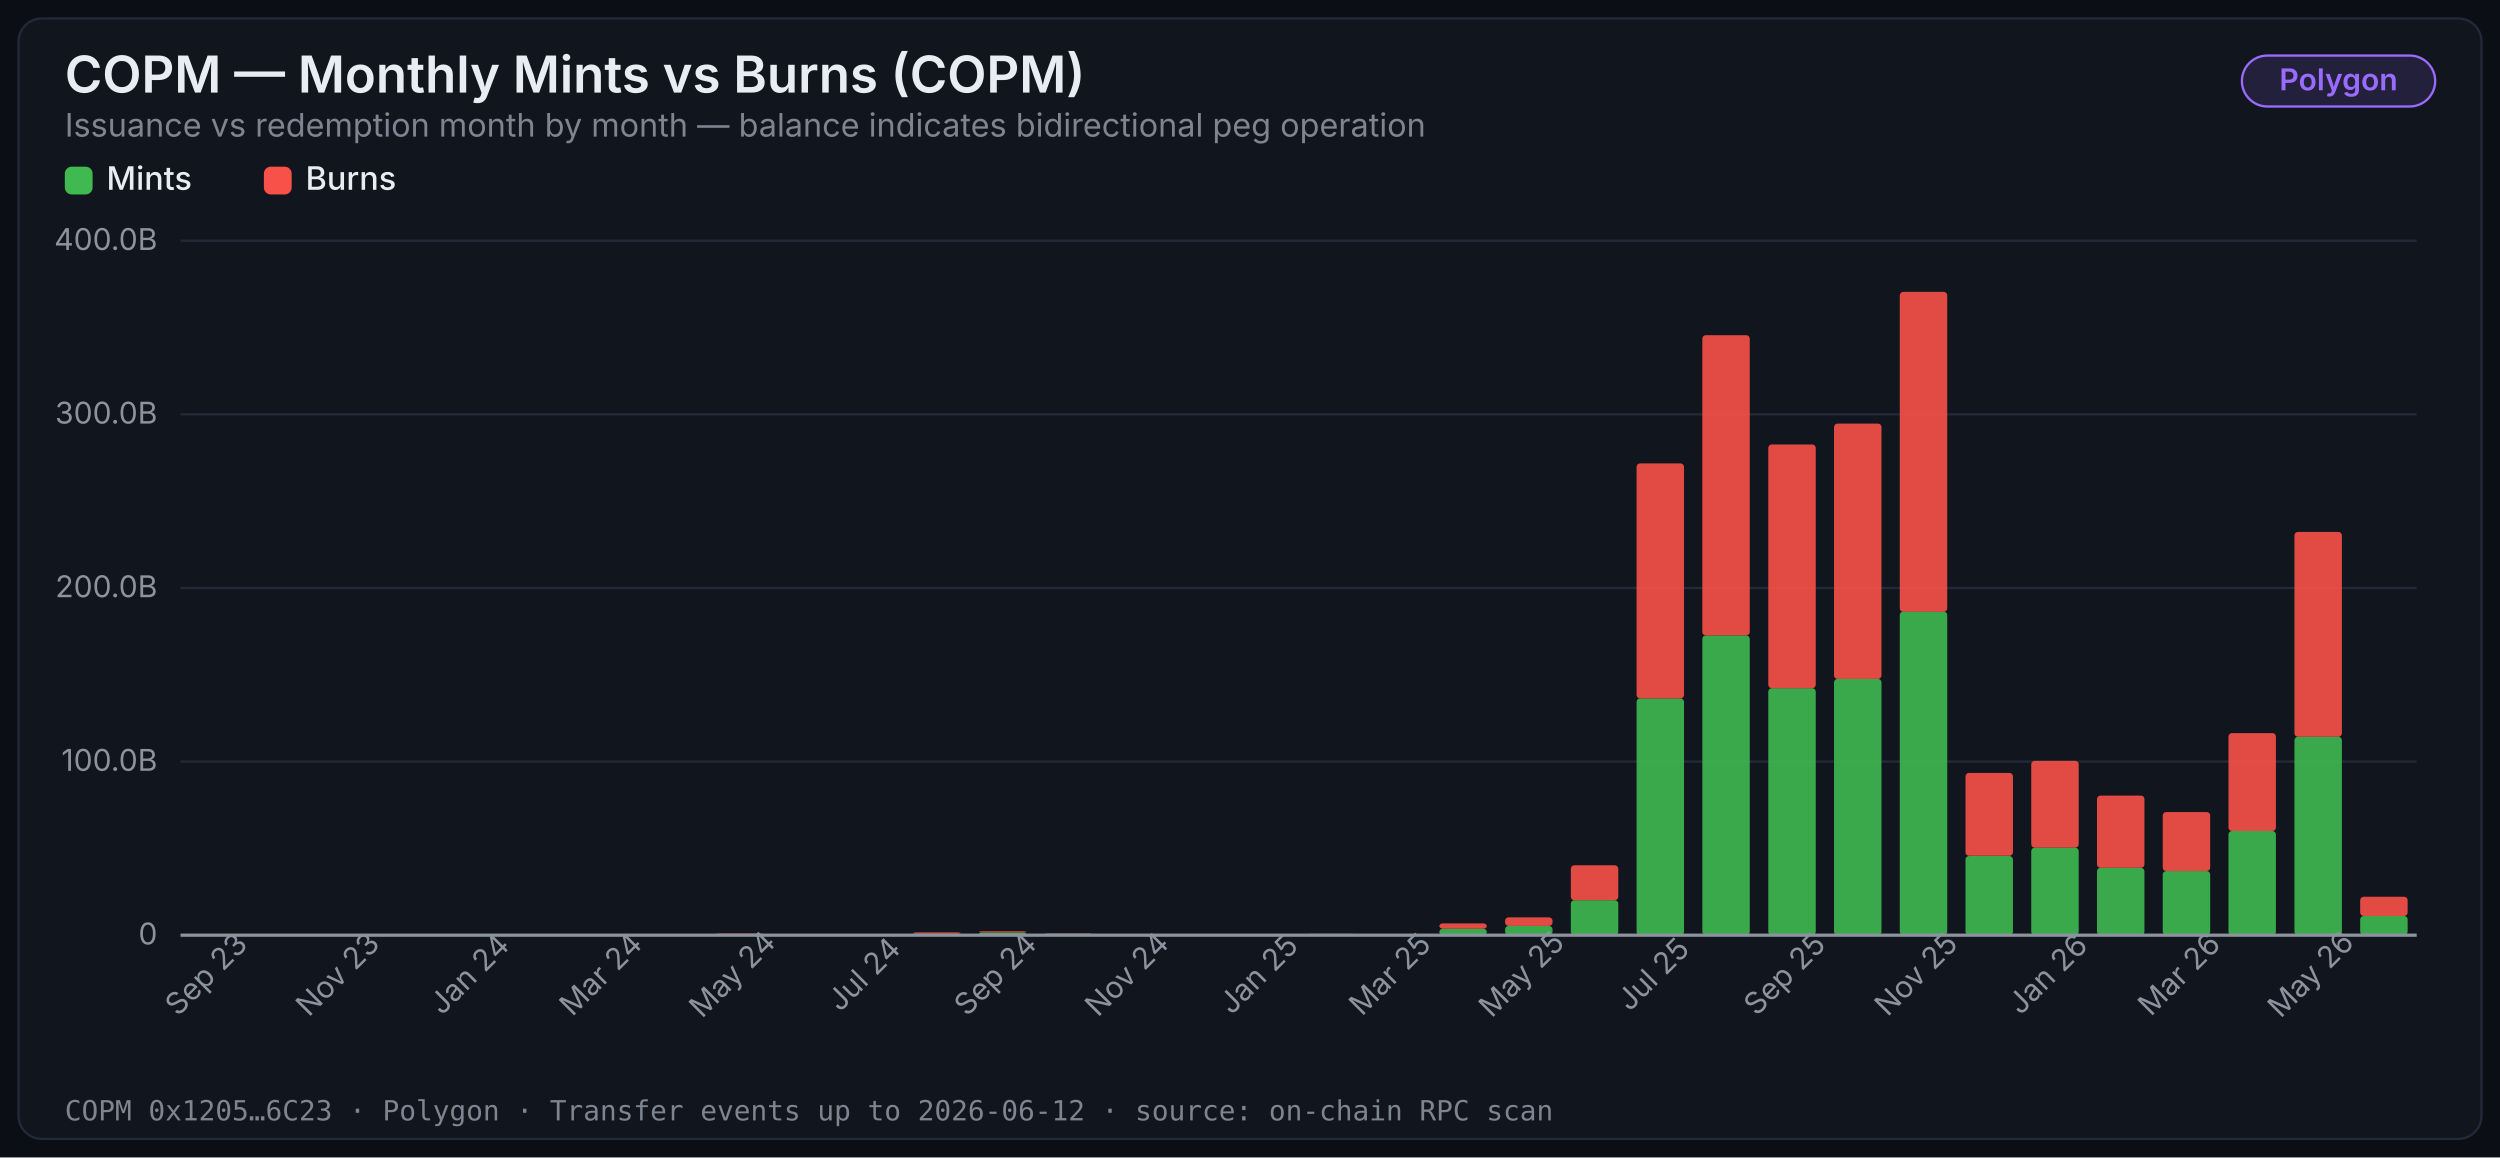
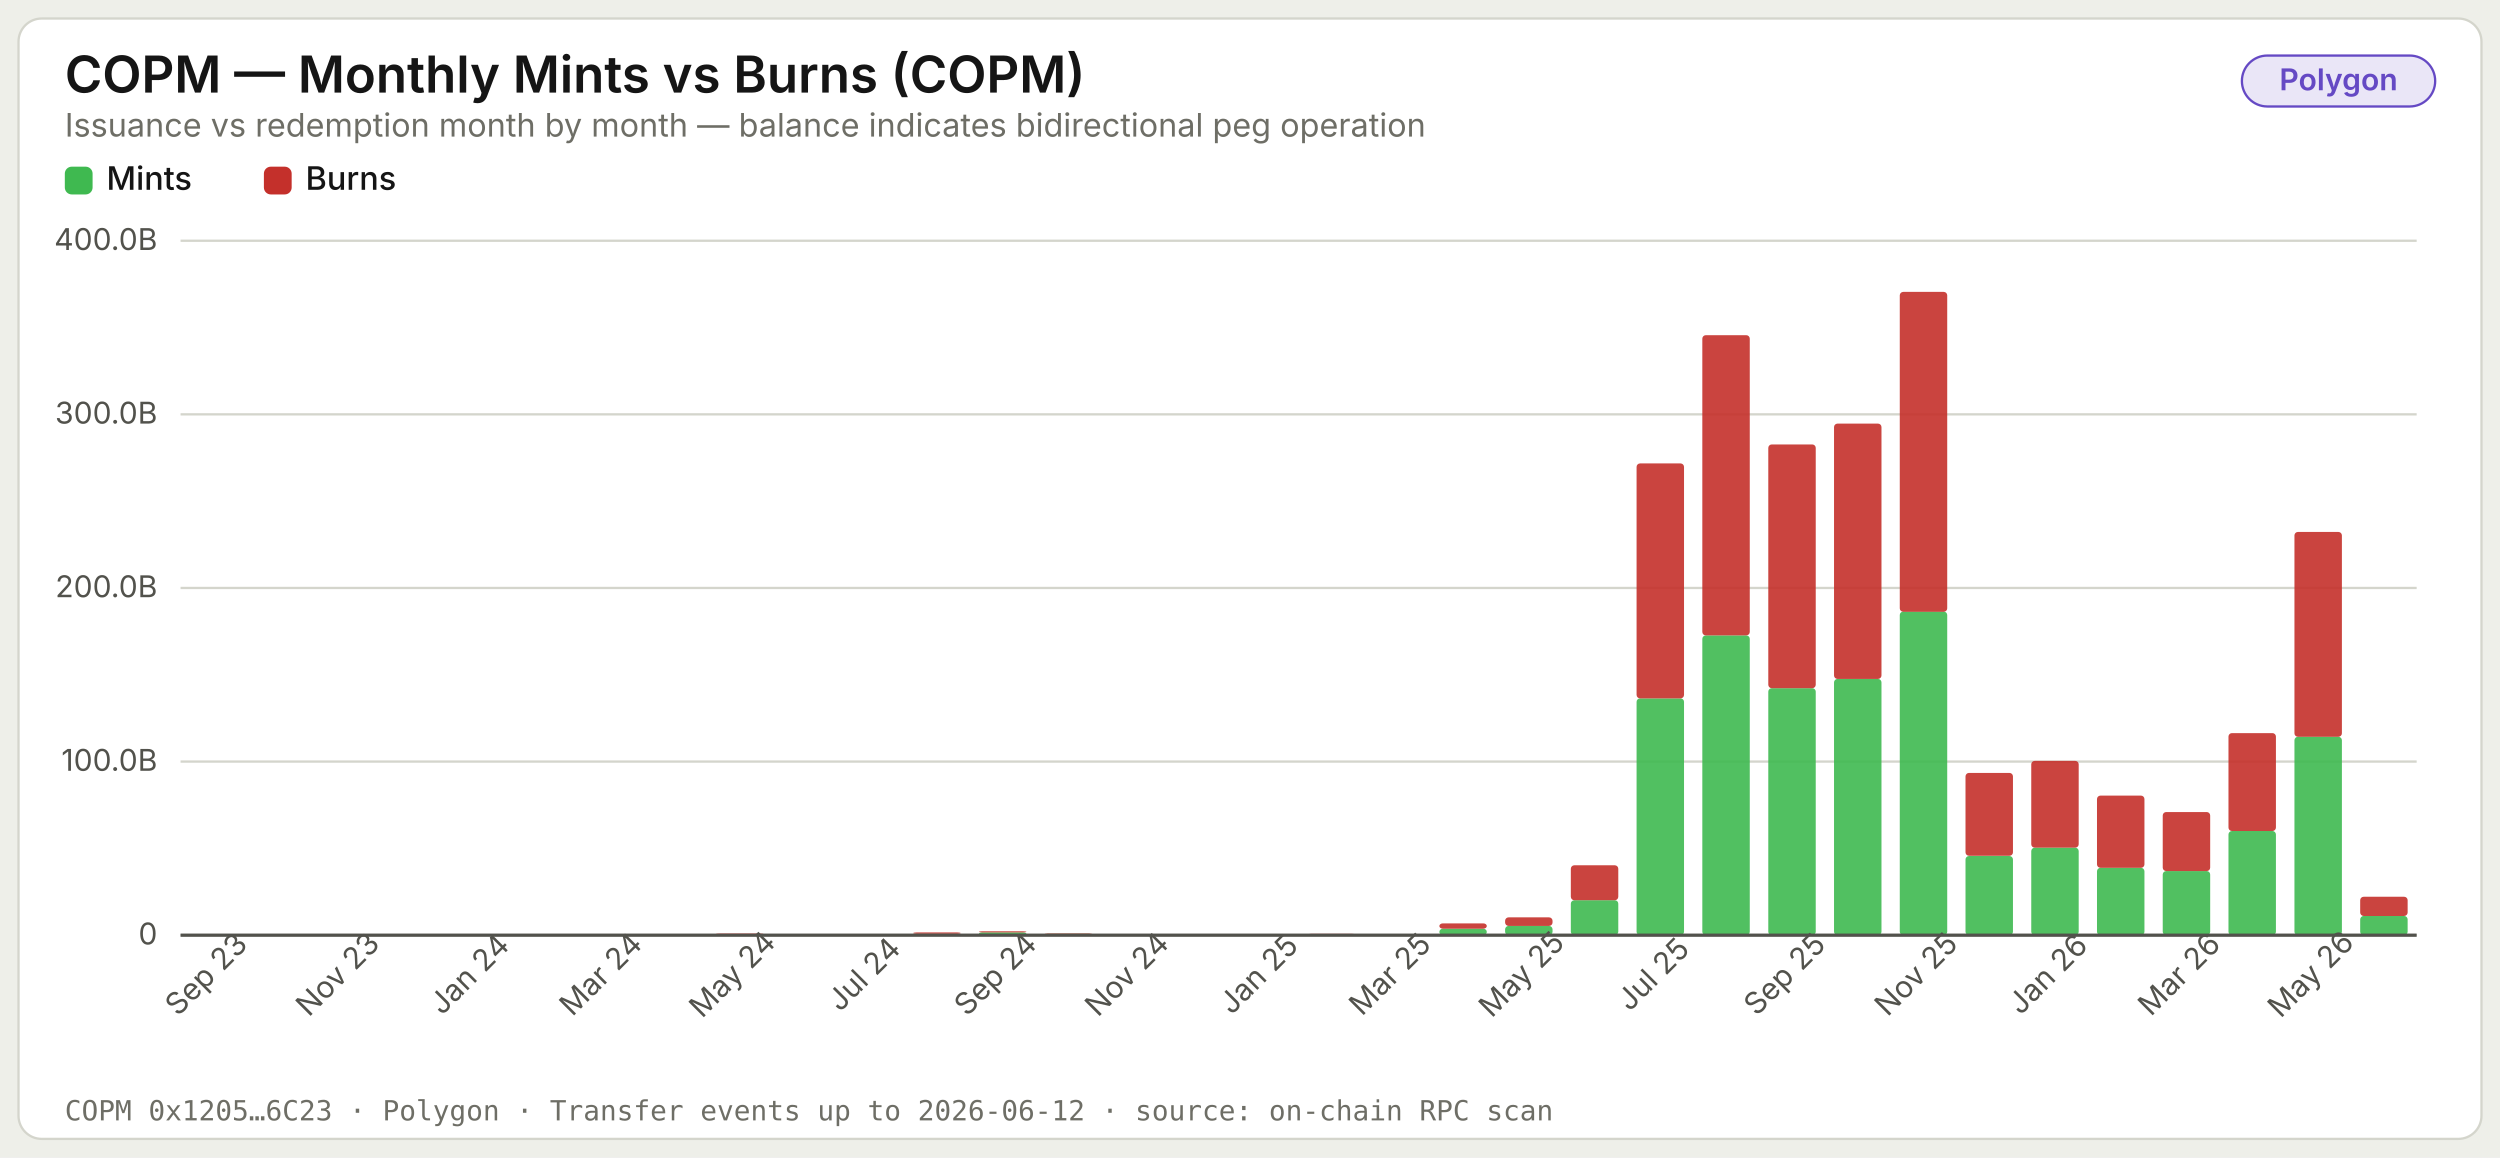
<svg xmlns="http://www.w3.org/2000/svg" width="1080" height="500" viewBox="0 0 1080 500" role="img" aria-label="COPM — Monthly Mints vs Burns (COPM)">
  <style>
-     .title { font: 600 22px -apple-system, 'Segoe UI', system-ui, sans-serif; fill: #e6edf3; }
-     .subtitle { font: 400 14px -apple-system, 'Segoe UI', system-ui, sans-serif; fill: #7d8590; }
-     .axis { font: 400 13px -apple-system, 'Segoe UI', system-ui, sans-serif; fill: #8b949e; }
-     .label { font: 500 14px -apple-system, 'Segoe UI', system-ui, sans-serif; fill: #e6edf3; }
+     .title { font: 600 22px -apple-system, 'Segoe UI', system-ui, sans-serif; fill: #151515; }
+     .subtitle { font: 400 14px -apple-system, 'Segoe UI', system-ui, sans-serif; fill: #6e6e66; }
+     .axis { font: 400 13px -apple-system, 'Segoe UI', system-ui, sans-serif; fill: #52524c; }
+     .label { font: 500 14px -apple-system, 'Segoe UI', system-ui, sans-serif; fill: #151515; }
    .annot { font: 600 13px -apple-system, 'Segoe UI', system-ui, sans-serif; }
    .badge { font: 600 13px -apple-system, 'Segoe UI', system-ui, sans-serif; }
-     .footer { font: 400 12px ui-monospace, 'SF Mono', Menlo, monospace; fill: #7d8590; }
+     .footer { font: 400 12px ui-monospace, 'SF Mono', Menlo, monospace; fill: #6e6e66; }
  </style>
  <defs />
-   <rect width="1080" height="500" fill="#0b0e14" />
-   <rect x="8" y="8" width="1064" height="484" rx="10" fill="#11151d" stroke="#222938" stroke-width="1" />
+   <rect width="1080" height="500" fill="#eeefe9" />
+   <rect x="8" y="8" width="1064" height="484" rx="10" fill="#ffffff" stroke="#d4d5cc" stroke-width="1" />
  <text x="28" y="40" class="title">COPM — Monthly Mints vs Burns (COPM)</text>
-   <rect x="968.5" y="24" width="83.5" height="22" rx="11" fill="#9a6bff22" stroke="#9a6bff" stroke-width="1" />
-   <text x="1010.25" y="39" class="badge" fill="#9a6bff" text-anchor="middle">Polygon</text>
+   <rect x="968.5" y="24" width="83.5" height="22" rx="11" fill="#6549c422" stroke="#6549c4" stroke-width="1" />
+   <text x="1010.25" y="39" class="badge" fill="#6549c4" text-anchor="middle">Polygon</text>
  <text x="28" y="59" class="subtitle">Issuance vs redemption month by month — balance indicates bidirectional peg operation</text>
-   <line x1="78" y1="404" x2="1044" y2="404" stroke="#222938" stroke-width="1" />
+   <line x1="78" y1="404" x2="1044" y2="404" stroke="#d4d5cc" stroke-width="1" />
  <text x="68" y="408" class="axis" text-anchor="end">0</text>
-   <line x1="78" y1="329" x2="1044" y2="329" stroke="#222938" stroke-width="1" />
+   <line x1="78" y1="329" x2="1044" y2="329" stroke="#d4d5cc" stroke-width="1" />
  <text x="68" y="333" class="axis" text-anchor="end">100.0B</text>
-   <line x1="78" y1="254" x2="1044" y2="254" stroke="#222938" stroke-width="1" />
+   <line x1="78" y1="254" x2="1044" y2="254" stroke="#d4d5cc" stroke-width="1" />
  <text x="68" y="258" class="axis" text-anchor="end">200.0B</text>
-   <line x1="78" y1="179" x2="1044" y2="179" stroke="#222938" stroke-width="1" />
+   <line x1="78" y1="179" x2="1044" y2="179" stroke="#d4d5cc" stroke-width="1" />
  <text x="68" y="183" class="axis" text-anchor="end">300.0B</text>
-   <line x1="78" y1="104" x2="1044" y2="104" stroke="#222938" stroke-width="1" />
+   <line x1="78" y1="104" x2="1044" y2="104" stroke="#d4d5cc" stroke-width="1" />
  <text x="68" y="108" class="axis" text-anchor="end">400.0B</text>
  <rect x="28" y="72" width="12" height="12" rx="3" fill="#3fb950" />
  <text x="46" y="82" class="label">Mints</text>
-   <rect x="114" y="72" width="12" height="12" rx="3" fill="#f85149" />
+   <rect x="114" y="72" width="12" height="12" rx="3" fill="#c4302b" />
  <text x="132" y="82" class="label">Burns</text>
  <rect x="82.0" y="404.0" width="20.5" height="0.0" fill="#3fb950" fill-opacity="0.9" rx="1.5" />
-   <rect x="82.0" y="404.0" width="20.5" height="0.0" fill="#f85149" fill-opacity="0.9" rx="1.5" />
+   <rect x="82.0" y="404.0" width="20.5" height="0.0" fill="#c4302b" fill-opacity="0.9" rx="1.5" />
  <text x="92.206" y="424" class="axis" text-anchor="middle" transform="rotate(-45 92.20588 424)">Sep 23</text>
  <rect x="110.4" y="403.9" width="20.5" height="0.1" fill="#3fb950" fill-opacity="0.9" rx="1.5" />
-   <rect x="110.4" y="403.9" width="20.5" height="0.0" fill="#f85149" fill-opacity="0.9" rx="1.5" />
+   <rect x="110.4" y="403.9" width="20.5" height="0.0" fill="#c4302b" fill-opacity="0.9" rx="1.5" />
  <rect x="138.8" y="403.5" width="20.5" height="0.5" fill="#3fb950" fill-opacity="0.9" rx="1.5" />
-   <rect x="138.8" y="403.5" width="20.5" height="0.0" fill="#f85149" fill-opacity="0.9" rx="1.5" />
+   <rect x="138.8" y="403.5" width="20.5" height="0.0" fill="#c4302b" fill-opacity="0.9" rx="1.5" />
  <text x="149.029" y="424" class="axis" text-anchor="middle" transform="rotate(-45 149.0294 424)">Nov 23</text>
  <rect x="167.2" y="404.0" width="20.5" height="0.0" fill="#3fb950" fill-opacity="0.9" rx="1.5" />
-   <rect x="167.2" y="404.0" width="20.5" height="0.0" fill="#f85149" fill-opacity="0.9" rx="1.5" />
+   <rect x="167.2" y="404.0" width="20.5" height="0.0" fill="#c4302b" fill-opacity="0.9" rx="1.5" />
  <rect x="195.6" y="404.0" width="20.5" height="0.0" fill="#3fb950" fill-opacity="0.9" rx="1.5" />
-   <rect x="195.6" y="404.0" width="20.5" height="0.0" fill="#f85149" fill-opacity="0.9" rx="1.5" />
+   <rect x="195.6" y="404.0" width="20.5" height="0.0" fill="#c4302b" fill-opacity="0.9" rx="1.5" />
  <text x="205.853" y="424" class="axis" text-anchor="middle" transform="rotate(-45 205.8529 424)">Jan 24</text>
  <rect x="224.0" y="403.9" width="20.5" height="0.1" fill="#3fb950" fill-opacity="0.9" rx="1.5" />
-   <rect x="224.0" y="403.9" width="20.5" height="0.0" fill="#f85149" fill-opacity="0.9" rx="1.5" />
+   <rect x="224.0" y="403.9" width="20.5" height="0.0" fill="#c4302b" fill-opacity="0.9" rx="1.5" />
  <rect x="252.4" y="403.9" width="20.5" height="0.1" fill="#3fb950" fill-opacity="0.9" rx="1.5" />
-   <rect x="252.4" y="403.9" width="20.5" height="0.0" fill="#f85149" fill-opacity="0.9" rx="1.5" />
+   <rect x="252.4" y="403.9" width="20.5" height="0.0" fill="#c4302b" fill-opacity="0.9" rx="1.5" />
  <text x="262.676" y="424" class="axis" text-anchor="middle" transform="rotate(-45 262.6765 424)">Mar 24</text>
  <rect x="280.9" y="404.0" width="20.5" height="0.0" fill="#3fb950" fill-opacity="0.9" rx="1.5" />
-   <rect x="280.9" y="404.0" width="20.5" height="0.0" fill="#f85149" fill-opacity="0.9" rx="1.5" />
+   <rect x="280.9" y="404.0" width="20.5" height="0.0" fill="#c4302b" fill-opacity="0.9" rx="1.5" />
  <rect x="309.3" y="403.6" width="20.5" height="0.4" fill="#3fb950" fill-opacity="0.9" rx="1.5" />
-   <rect x="309.3" y="403.3" width="20.5" height="0.3" fill="#f85149" fill-opacity="0.9" rx="1.5" />
+   <rect x="309.3" y="403.3" width="20.5" height="0.3" fill="#c4302b" fill-opacity="0.9" rx="1.5" />
  <text x="319.5" y="424" class="axis" text-anchor="middle" transform="rotate(-45 319.5 424)">May 24</text>
  <rect x="337.7" y="403.8" width="20.5" height="0.2" fill="#3fb950" fill-opacity="0.9" rx="1.5" />
-   <rect x="337.7" y="403.8" width="20.5" height="0.1" fill="#f85149" fill-opacity="0.9" rx="1.5" />
+   <rect x="337.7" y="403.8" width="20.5" height="0.1" fill="#c4302b" fill-opacity="0.9" rx="1.5" />
  <rect x="366.1" y="403.7" width="20.5" height="0.3" fill="#3fb950" fill-opacity="0.9" rx="1.5" />
-   <rect x="366.1" y="403.7" width="20.5" height="0.0" fill="#f85149" fill-opacity="0.9" rx="1.5" />
+   <rect x="366.1" y="403.7" width="20.5" height="0.0" fill="#c4302b" fill-opacity="0.9" rx="1.5" />
  <text x="376.324" y="424" class="axis" text-anchor="middle" transform="rotate(-45 376.3235 424)">Jul 24</text>
  <rect x="394.5" y="403.4" width="20.5" height="0.6" fill="#3fb950" fill-opacity="0.9" rx="1.5" />
-   <rect x="394.5" y="402.8" width="20.5" height="0.6" fill="#f85149" fill-opacity="0.9" rx="1.5" />
+   <rect x="394.5" y="402.8" width="20.5" height="0.6" fill="#c4302b" fill-opacity="0.9" rx="1.5" />
  <rect x="422.9" y="402.8" width="20.5" height="1.2" fill="#3fb950" fill-opacity="0.9" rx="1.5" />
-   <rect x="422.9" y="402.3" width="20.5" height="0.5" fill="#f85149" fill-opacity="0.9" rx="1.5" />
+   <rect x="422.9" y="402.3" width="20.5" height="0.5" fill="#c4302b" fill-opacity="0.9" rx="1.5" />
  <text x="433.147" y="424" class="axis" text-anchor="middle" transform="rotate(-45 433.1471 424)">Sep 24</text>
  <rect x="451.3" y="403.4" width="20.5" height="0.6" fill="#3fb950" fill-opacity="0.9" rx="1.5" />
-   <rect x="451.3" y="403.2" width="20.5" height="0.2" fill="#f85149" fill-opacity="0.9" rx="1.5" />
+   <rect x="451.3" y="403.2" width="20.5" height="0.2" fill="#c4302b" fill-opacity="0.9" rx="1.5" />
  <rect x="479.7" y="403.8" width="20.5" height="0.2" fill="#3fb950" fill-opacity="0.9" rx="1.5" />
-   <rect x="479.7" y="403.7" width="20.5" height="0.0" fill="#f85149" fill-opacity="0.9" rx="1.5" />
+   <rect x="479.7" y="403.7" width="20.5" height="0.0" fill="#c4302b" fill-opacity="0.9" rx="1.5" />
  <text x="489.971" y="424" class="axis" text-anchor="middle" transform="rotate(-45 489.9706 424)">Nov 24</text>
  <rect x="508.2" y="403.8" width="20.5" height="0.2" fill="#3fb950" fill-opacity="0.9" rx="1.5" />
-   <rect x="508.2" y="403.8" width="20.5" height="0.0" fill="#f85149" fill-opacity="0.9" rx="1.5" />
+   <rect x="508.2" y="403.8" width="20.5" height="0.0" fill="#c4302b" fill-opacity="0.9" rx="1.5" />
  <rect x="536.6" y="404.0" width="20.5" height="0.0" fill="#3fb950" fill-opacity="0.9" rx="1.5" />
-   <rect x="536.6" y="403.9" width="20.5" height="0.0" fill="#f85149" fill-opacity="0.9" rx="1.5" />
+   <rect x="536.6" y="403.9" width="20.5" height="0.0" fill="#c4302b" fill-opacity="0.9" rx="1.5" />
  <text x="546.794" y="424" class="axis" text-anchor="middle" transform="rotate(-45 546.7941 424)">Jan 25</text>
  <rect x="565.0" y="403.9" width="20.5" height="0.1" fill="#3fb950" fill-opacity="0.9" rx="1.5" />
-   <rect x="565.0" y="403.4" width="20.5" height="0.6" fill="#f85149" fill-opacity="0.9" rx="1.5" />
+   <rect x="565.0" y="403.4" width="20.5" height="0.6" fill="#c4302b" fill-opacity="0.9" rx="1.5" />
  <rect x="593.4" y="403.8" width="20.5" height="0.2" fill="#3fb950" fill-opacity="0.9" rx="1.5" />
-   <rect x="593.4" y="403.6" width="20.5" height="0.3" fill="#f85149" fill-opacity="0.9" rx="1.5" />
+   <rect x="593.4" y="403.6" width="20.5" height="0.3" fill="#c4302b" fill-opacity="0.9" rx="1.5" />
  <text x="603.618" y="424" class="axis" text-anchor="middle" transform="rotate(-45 603.6176 424)">Mar 25</text>
  <rect x="621.8" y="401.2" width="20.5" height="2.8" fill="#3fb950" fill-opacity="0.9" rx="1.5" />
-   <rect x="621.8" y="398.9" width="20.5" height="2.3" fill="#f85149" fill-opacity="0.9" rx="1.5" />
+   <rect x="621.8" y="398.9" width="20.5" height="2.3" fill="#c4302b" fill-opacity="0.9" rx="1.5" />
  <rect x="650.2" y="400.0" width="20.5" height="4.0" fill="#3fb950" fill-opacity="0.9" rx="1.5" />
-   <rect x="650.2" y="396.3" width="20.5" height="3.7" fill="#f85149" fill-opacity="0.9" rx="1.5" />
+   <rect x="650.2" y="396.3" width="20.5" height="3.7" fill="#c4302b" fill-opacity="0.9" rx="1.5" />
  <text x="660.441" y="424" class="axis" text-anchor="middle" transform="rotate(-45 660.4412 424)">May 25</text>
  <rect x="678.6" y="388.9" width="20.5" height="15.1" fill="#3fb950" fill-opacity="0.9" rx="1.5" />
-   <rect x="678.6" y="373.8" width="20.5" height="15.1" fill="#f85149" fill-opacity="0.9" rx="1.5" />
+   <rect x="678.6" y="373.8" width="20.5" height="15.1" fill="#c4302b" fill-opacity="0.9" rx="1.5" />
  <rect x="707.0" y="301.7" width="20.5" height="102.3" fill="#3fb950" fill-opacity="0.9" rx="1.5" />
-   <rect x="707.0" y="200.2" width="20.5" height="101.5" fill="#f85149" fill-opacity="0.9" rx="1.5" />
+   <rect x="707.0" y="200.2" width="20.5" height="101.5" fill="#c4302b" fill-opacity="0.9" rx="1.5" />
  <text x="717.265" y="424" class="axis" text-anchor="middle" transform="rotate(-45 717.2647 424)">Jul 25</text>
  <rect x="735.4" y="274.5" width="20.5" height="129.5" fill="#3fb950" fill-opacity="0.9" rx="1.5" />
-   <rect x="735.4" y="144.8" width="20.5" height="129.7" fill="#f85149" fill-opacity="0.9" rx="1.5" />
+   <rect x="735.4" y="144.8" width="20.5" height="129.7" fill="#c4302b" fill-opacity="0.9" rx="1.5" />
  <rect x="763.9" y="297.3" width="20.5" height="106.7" fill="#3fb950" fill-opacity="0.9" rx="1.5" />
-   <rect x="763.9" y="192.0" width="20.5" height="105.3" fill="#f85149" fill-opacity="0.9" rx="1.5" />
+   <rect x="763.9" y="192.0" width="20.5" height="105.3" fill="#c4302b" fill-opacity="0.9" rx="1.5" />
  <text x="774.088" y="424" class="axis" text-anchor="middle" transform="rotate(-45 774.0882 424)">Sep 25</text>
  <rect x="792.3" y="293.3" width="20.5" height="110.7" fill="#3fb950" fill-opacity="0.9" rx="1.5" />
-   <rect x="792.3" y="183.0" width="20.5" height="110.3" fill="#f85149" fill-opacity="0.9" rx="1.5" />
+   <rect x="792.3" y="183.0" width="20.5" height="110.3" fill="#c4302b" fill-opacity="0.9" rx="1.5" />
  <rect x="820.7" y="264.2" width="20.5" height="139.8" fill="#3fb950" fill-opacity="0.9" rx="1.5" />
-   <rect x="820.7" y="126.1" width="20.5" height="138.2" fill="#f85149" fill-opacity="0.9" rx="1.5" />
+   <rect x="820.7" y="126.1" width="20.5" height="138.2" fill="#c4302b" fill-opacity="0.9" rx="1.5" />
  <text x="830.912" y="424" class="axis" text-anchor="middle" transform="rotate(-45 830.9118 424)">Nov 25</text>
  <rect x="849.1" y="369.8" width="20.5" height="34.2" fill="#3fb950" fill-opacity="0.9" rx="1.5" />
-   <rect x="849.1" y="333.9" width="20.5" height="35.8" fill="#f85149" fill-opacity="0.9" rx="1.5" />
+   <rect x="849.1" y="333.9" width="20.5" height="35.8" fill="#c4302b" fill-opacity="0.9" rx="1.5" />
  <rect x="877.5" y="366.2" width="20.5" height="37.8" fill="#3fb950" fill-opacity="0.9" rx="1.5" />
-   <rect x="877.5" y="328.7" width="20.5" height="37.5" fill="#f85149" fill-opacity="0.9" rx="1.5" />
+   <rect x="877.5" y="328.7" width="20.5" height="37.5" fill="#c4302b" fill-opacity="0.9" rx="1.5" />
  <text x="887.735" y="424" class="axis" text-anchor="middle" transform="rotate(-45 887.7353 424)">Jan 26</text>
  <rect x="905.9" y="374.9" width="20.5" height="29.1" fill="#3fb950" fill-opacity="0.9" rx="1.5" />
-   <rect x="905.9" y="343.7" width="20.5" height="31.2" fill="#f85149" fill-opacity="0.9" rx="1.5" />
+   <rect x="905.9" y="343.7" width="20.5" height="31.2" fill="#c4302b" fill-opacity="0.9" rx="1.5" />
  <rect x="934.3" y="376.3" width="20.5" height="27.7" fill="#3fb950" fill-opacity="0.9" rx="1.5" />
-   <rect x="934.3" y="350.8" width="20.5" height="25.5" fill="#f85149" fill-opacity="0.9" rx="1.5" />
+   <rect x="934.3" y="350.8" width="20.5" height="25.5" fill="#c4302b" fill-opacity="0.9" rx="1.5" />
  <text x="944.559" y="424" class="axis" text-anchor="middle" transform="rotate(-45 944.5588 424)">Mar 26</text>
  <rect x="962.7" y="359.0" width="20.5" height="45.0" fill="#3fb950" fill-opacity="0.9" rx="1.5" />
-   <rect x="962.7" y="316.7" width="20.5" height="42.3" fill="#f85149" fill-opacity="0.9" rx="1.5" />
+   <rect x="962.7" y="316.7" width="20.5" height="42.3" fill="#c4302b" fill-opacity="0.9" rx="1.5" />
  <rect x="991.2" y="318.3" width="20.5" height="85.7" fill="#3fb950" fill-opacity="0.9" rx="1.5" />
-   <rect x="991.2" y="229.8" width="20.5" height="88.5" fill="#f85149" fill-opacity="0.9" rx="1.5" />
+   <rect x="991.2" y="229.8" width="20.5" height="88.5" fill="#c4302b" fill-opacity="0.9" rx="1.5" />
  <text x="1001.382" y="424" class="axis" text-anchor="middle" transform="rotate(-45 1001.382 424)">May 26</text>
  <rect x="1019.6" y="395.7" width="20.5" height="8.3" fill="#3fb950" fill-opacity="0.9" rx="1.5" />
-   <rect x="1019.6" y="387.4" width="20.5" height="8.3" fill="#f85149" fill-opacity="0.9" rx="1.5" />
-   <line x1="78" y1="404" x2="1044" y2="404" stroke="#8b949e" stroke-width="1.4" />
+   <rect x="1019.6" y="387.4" width="20.5" height="8.3" fill="#c4302b" fill-opacity="0.9" rx="1.5" />
+   <line x1="78" y1="404" x2="1044" y2="404" stroke="#52524c" stroke-width="1.4" />
  <text x="28" y="484" class="footer">COPM 0x1205…6C23 · Polygon · Transfer events up to 2026-06-12 · source: on-chain RPC scan</text>
</svg>
